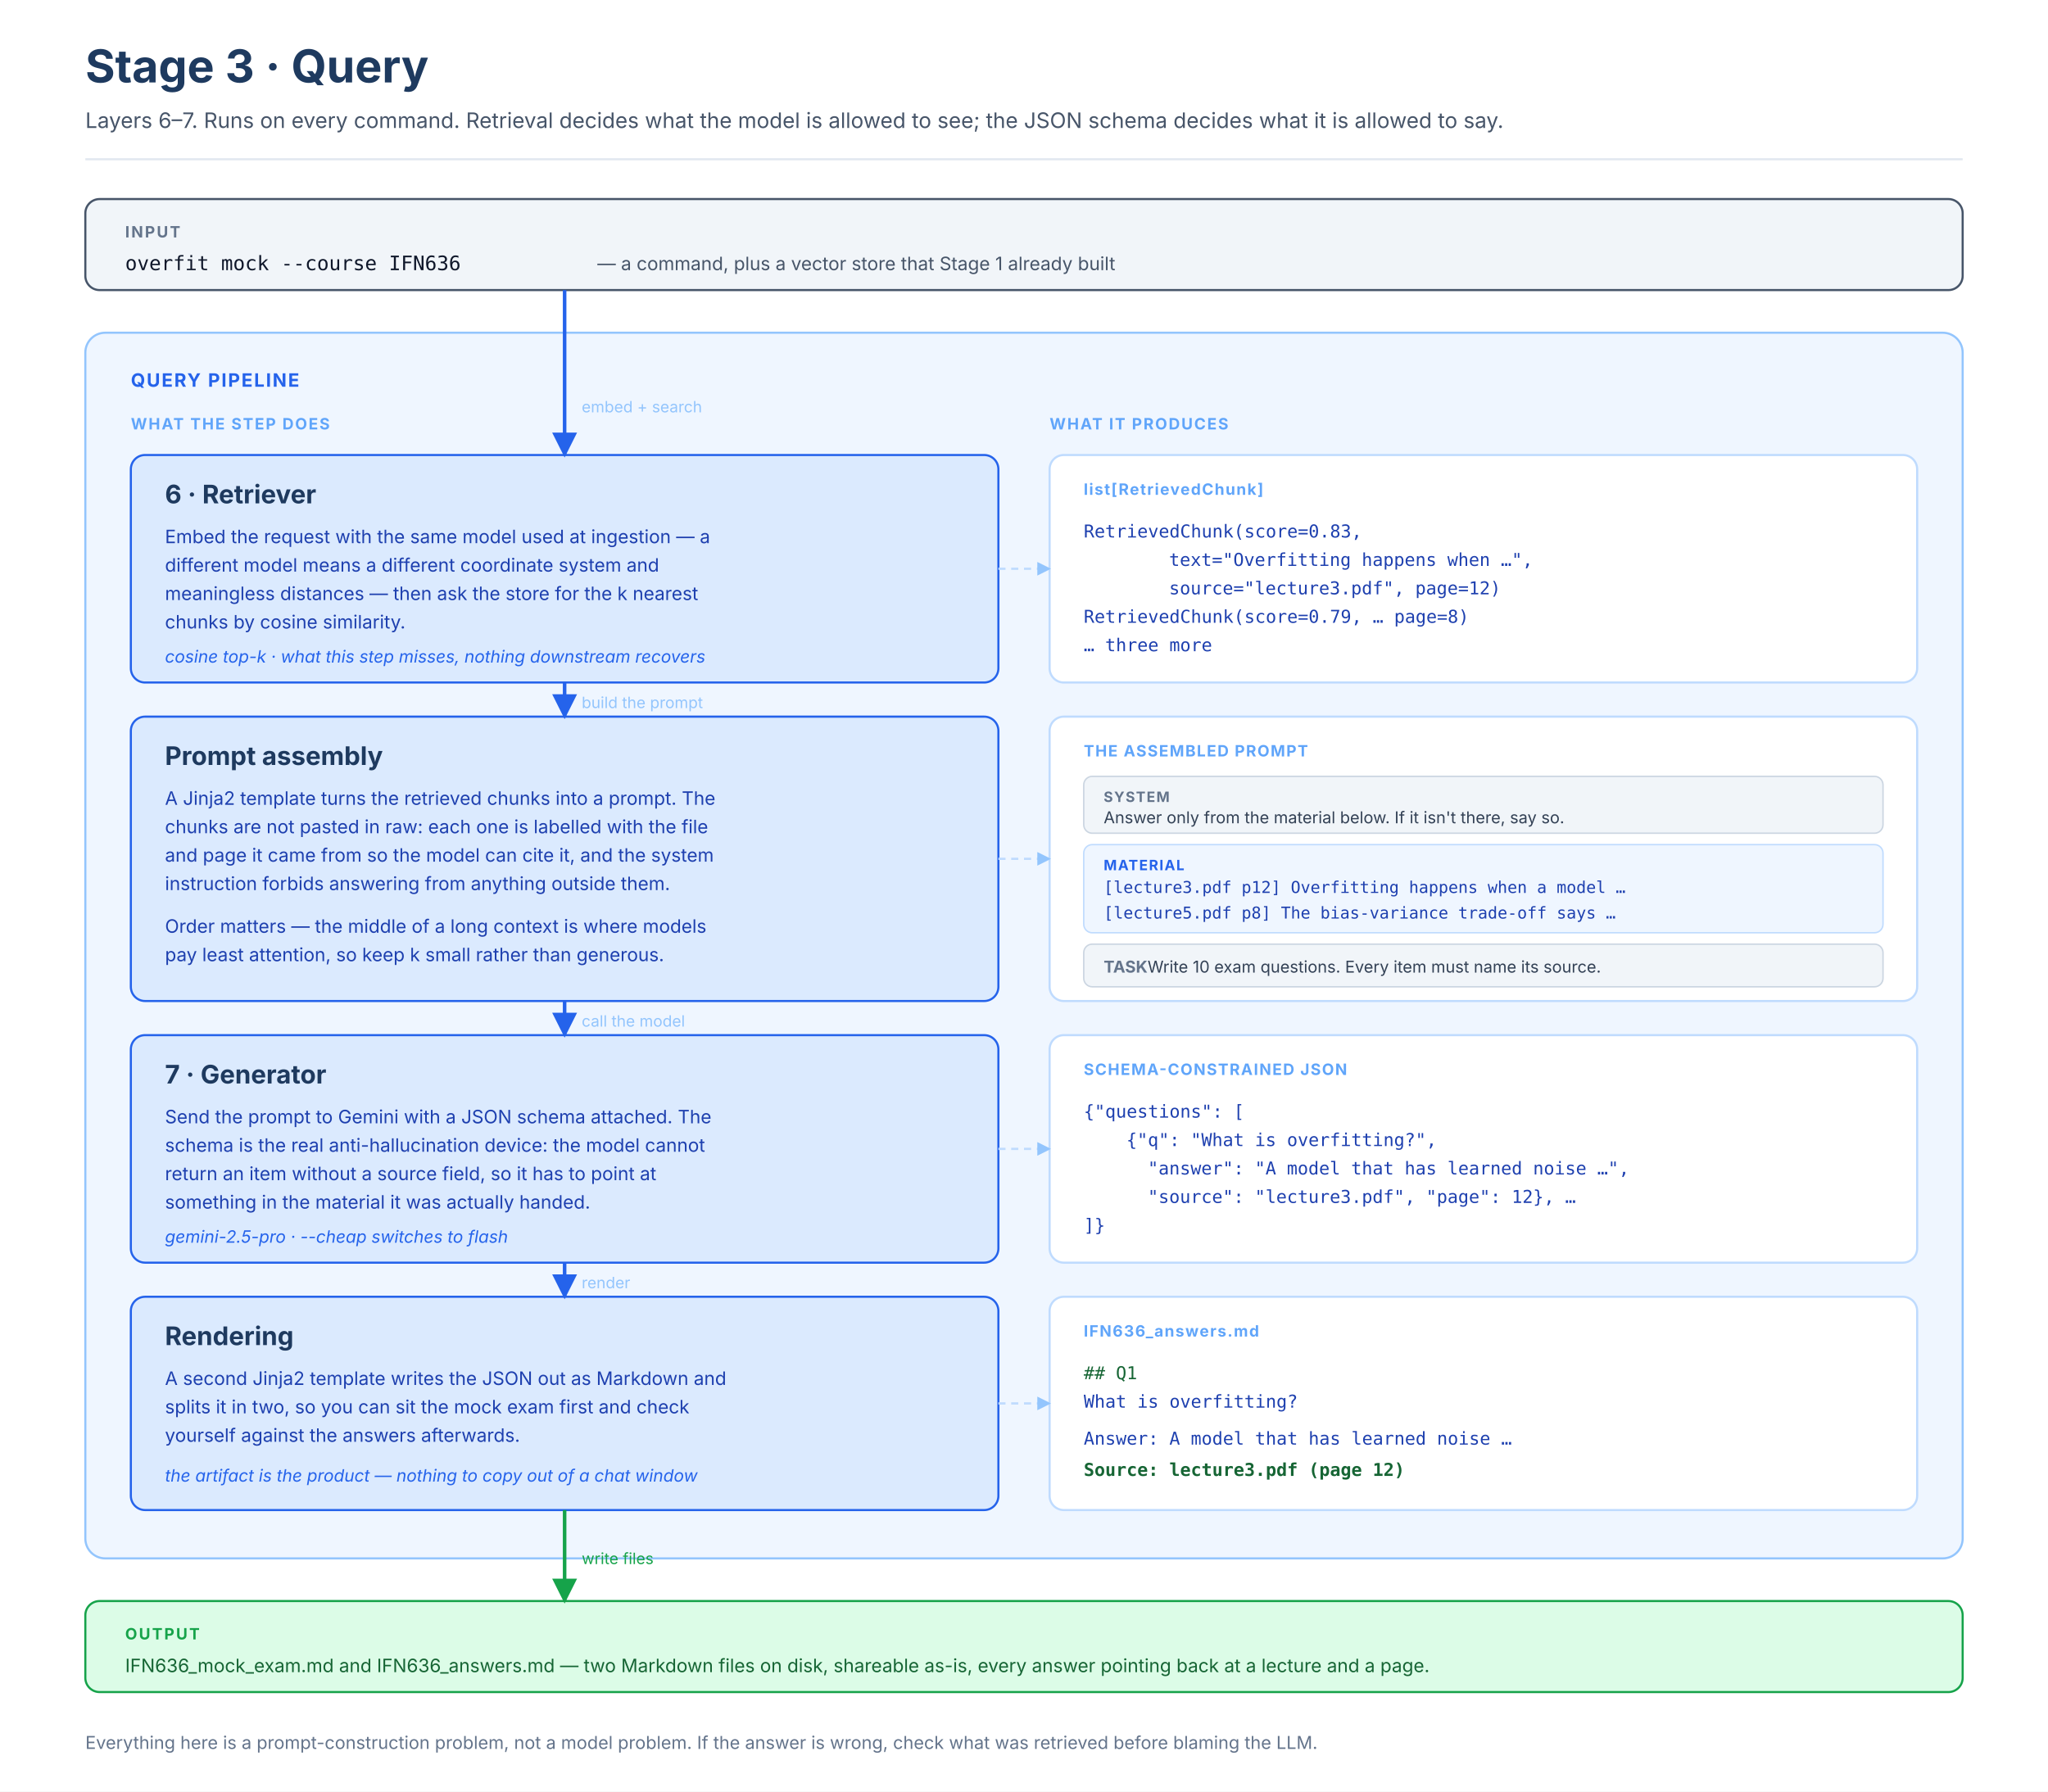
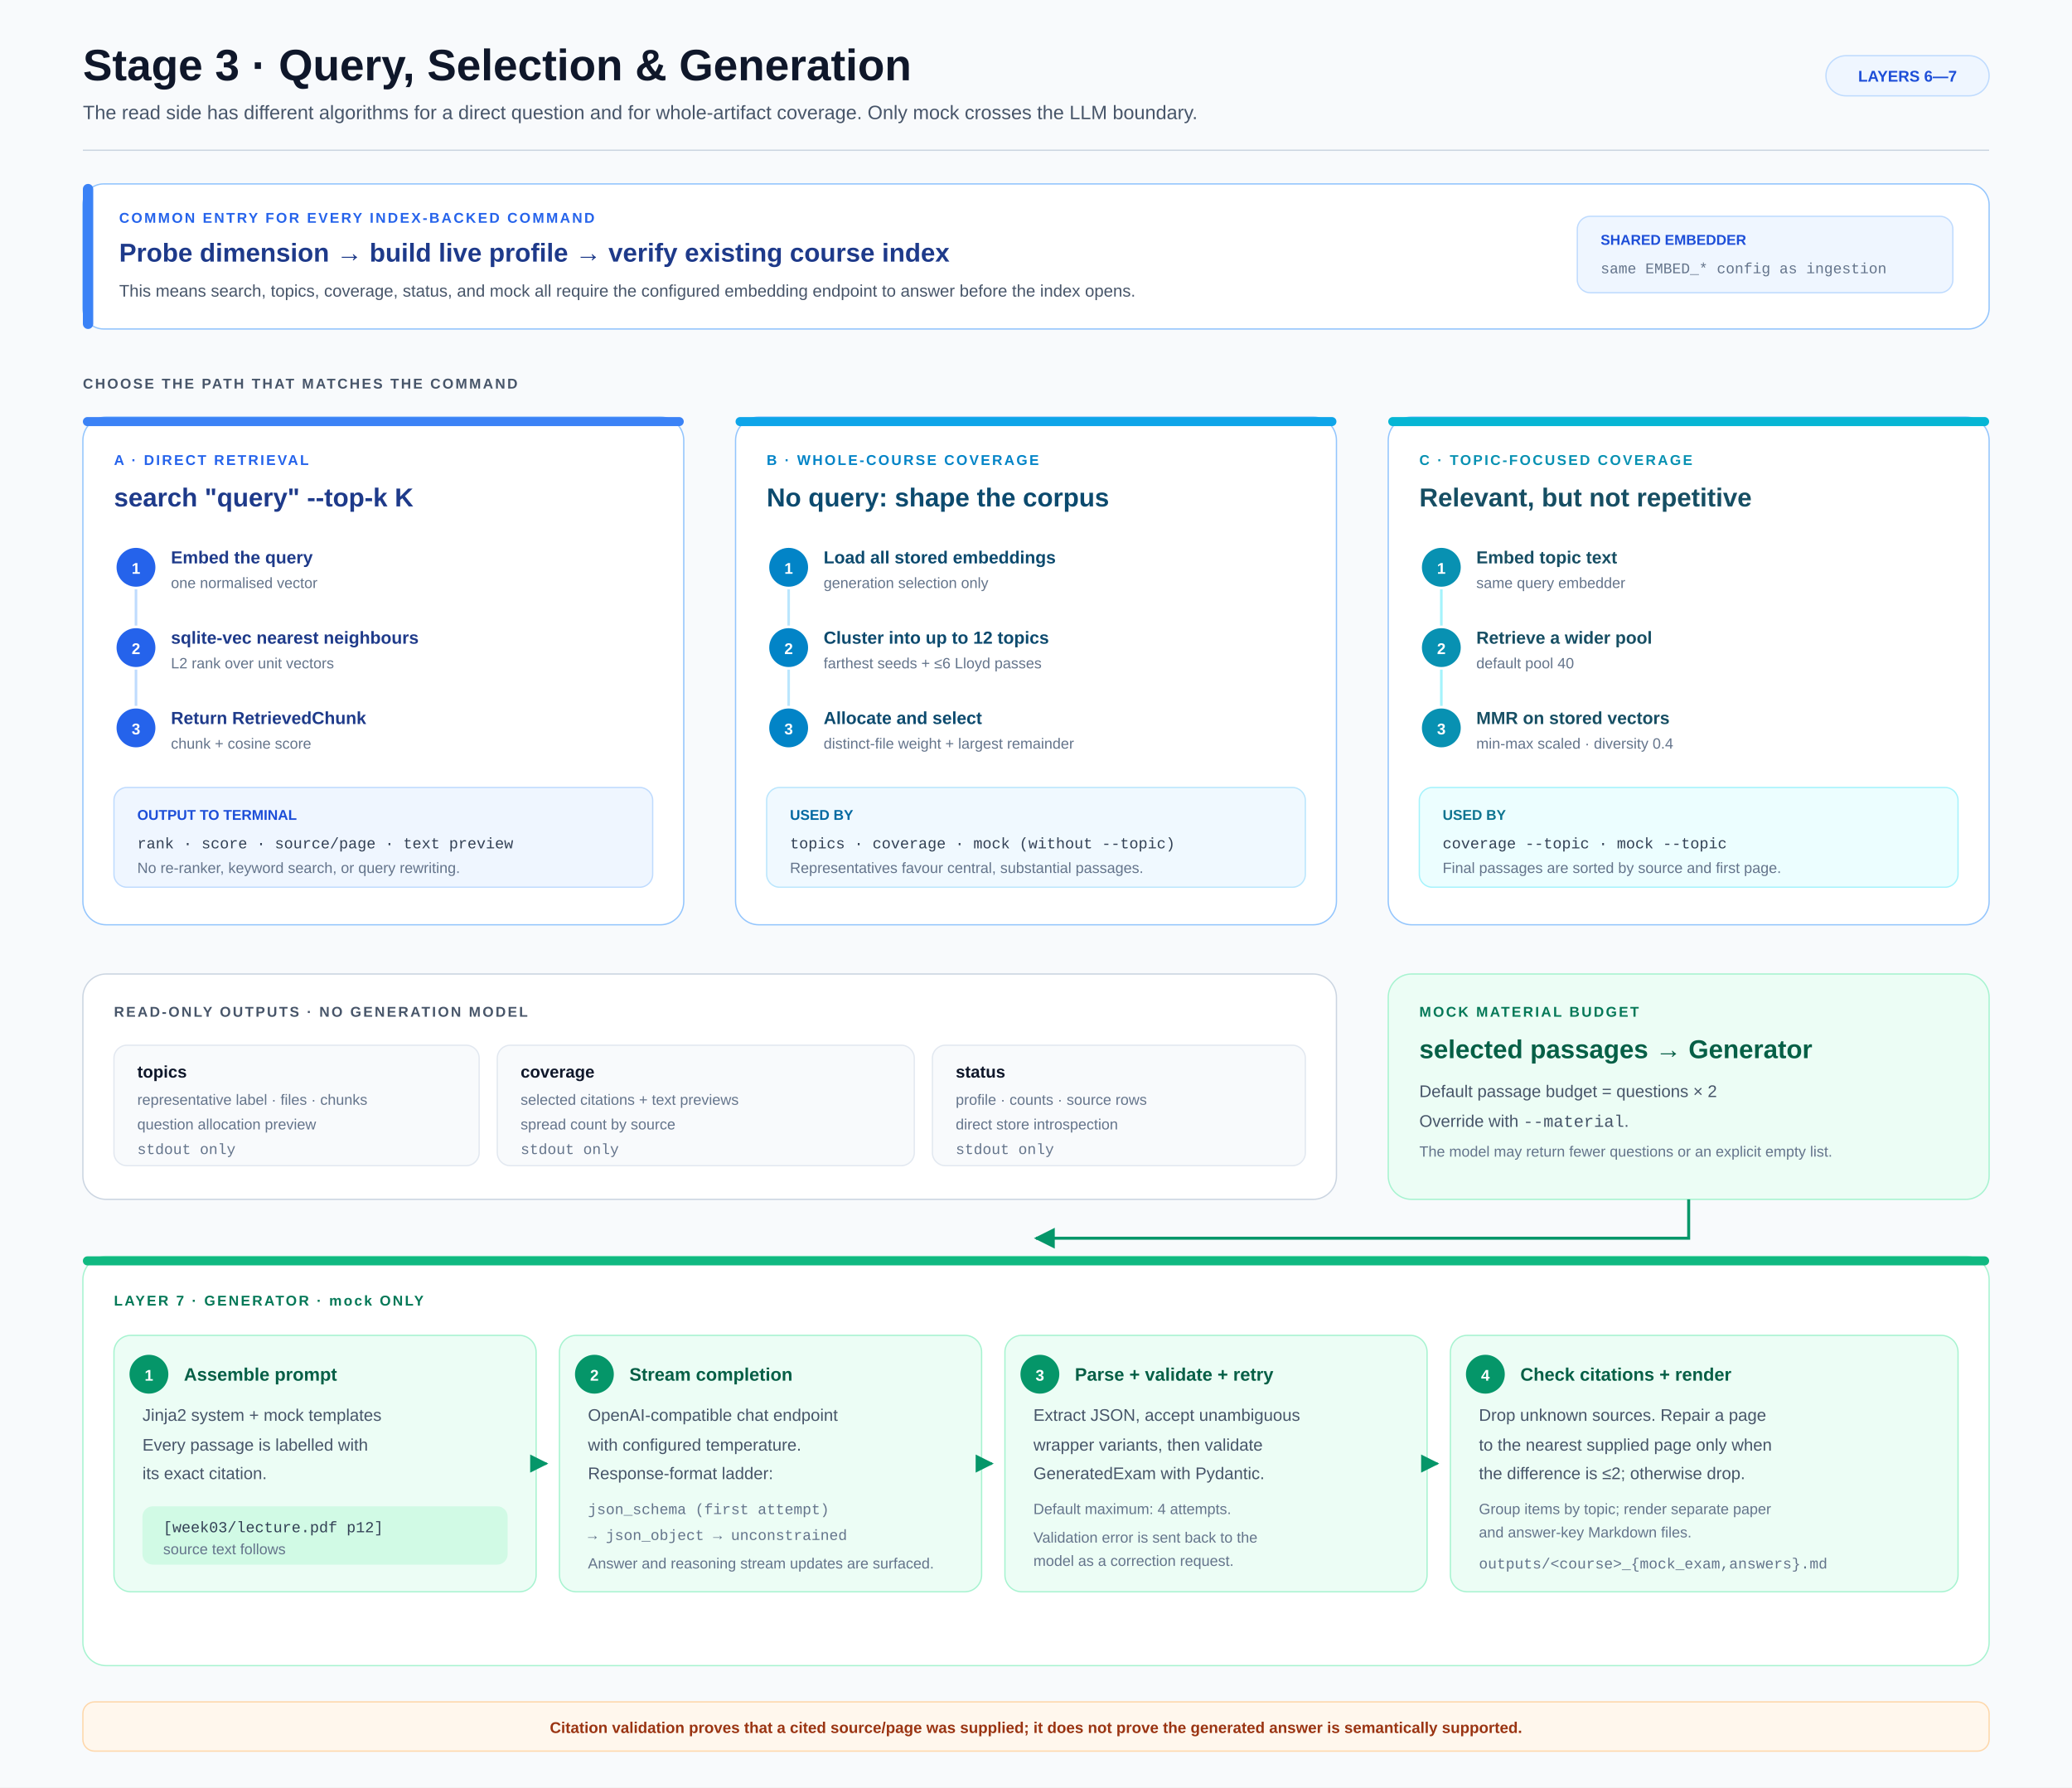
- <svg xmlns="http://www.w3.org/2000/svg" viewBox="0 0 1440 1260" width="1440" height="1260" font-family="Inter, Helvetica, Arial, sans-serif">
+ <svg xmlns="http://www.w3.org/2000/svg" viewBox="0 0 1600 1380" width="1600" height="1380">
  <defs>
-     <marker id="arrow" viewBox="0 0 10 10" refX="9" refY="5" markerWidth="7" markerHeight="7" orient="auto-start-reverse">
-       <path d="M 0 0 L 10 5 L 0 10 z" fill="#2563EB" />
+     <filter id="shadow" x="-10%" y="-10%" width="120%" height="125%">
+       <feDropShadow dx="0" dy="3" stdDeviation="5" flood-color="#0F172A" flood-opacity="0.08" />
+     </filter>
+     <marker id="arrow-blue" viewBox="0 0 10 10" refX="9" refY="5" markerWidth="7" markerHeight="7" orient="auto">
+       <path d="M0 0L10 5L0 10Z" fill="#2563EB" />
    </marker>
-     <marker id="arrow-green" viewBox="0 0 10 10" refX="9" refY="5" markerWidth="7" markerHeight="7" orient="auto-start-reverse">
-       <path d="M 0 0 L 10 5 L 0 10 z" fill="#16A34A" />
+     <marker id="arrow-slate" viewBox="0 0 10 10" refX="9" refY="5" markerWidth="7" markerHeight="7" orient="auto">
+       <path d="M0 0L10 5L0 10Z" fill="#64748B" />
    </marker>
-     <marker id="arrow-slate" viewBox="0 0 10 10" refX="9" refY="5" markerWidth="6" markerHeight="6" orient="auto-start-reverse">
-       <path d="M 0 0 L 10 5 L 0 10 z" fill="#93C5FD" />
+     <marker id="arrow-green" viewBox="0 0 10 10" refX="9" refY="5" markerWidth="7" markerHeight="7" orient="auto">
+       <path d="M0 0L10 5L0 10Z" fill="#059669" />
    </marker>
+     <style>
+       .sans{font-family:-apple-system,BlinkMacSystemFont,"Segoe UI",Arial,sans-serif}.mono{font-family:"SFMono-Regular",Consolas,"Liberation Mono",monospace}
+       .h1{font-size:34px;font-weight:750;fill:#0F172A}.sub{font-size:15px;fill:#475569}.eyebrow{font-size:11px;font-weight:750;letter-spacing:1.45px}.title{font-size:20px;font-weight:750}.body{font-size:13px;fill:#475569}.small{font-size:11.5px;fill:#64748B}.code{font-size:11.8px;fill:#334155}.step{font-size:12px;font-weight:750;fill:#FFFFFF}
+     </style>
  </defs>
-   <rect id="canvas-background" x="0" y="0" width="1440" height="1260" fill="#FFFFFF" />
-   <g id="header">
-     <text x="60" y="58" font-size="32" font-weight="700" fill="#1E3A5F">Stage 3 · Query</text>
-     <text x="60" y="90" font-size="15" fill="#475569">Layers 6–7. Runs on every command. Retrieval decides what the model is allowed to see; the JSON schema decides what it is allowed to say.</text>
-     <line x1="60" y1="112" x2="1380" y2="112" stroke="#E2E8F0" stroke-width="1.5" />
-   </g>
-   <g id="input-bar">
-     <rect x="60" y="140" width="1320" height="64" rx="10" fill="#F1F5F9" stroke="#475569" stroke-width="1.5" />
-     <text x="88" y="167" font-size="11" font-weight="700" letter-spacing="1.2" fill="#64748B">INPUT</text>
-     <text x="88" y="190" font-size="14" font-family="monospace" fill="#0F172A">overfit mock --course IFN636</text>
-     <text x="420" y="190" font-size="13" fill="#475569">— a command, plus a vector store that Stage 1 already built</text>
-   </g>
-   <g id="panel-query">
-     <rect x="60" y="234" width="1320" height="862" rx="14" fill="#EFF6FF" stroke="#93C5FD" stroke-width="1.5" />
-     <text x="92" y="272" font-size="13" font-weight="700" letter-spacing="1" fill="#2563EB">QUERY PIPELINE</text>
-     <text x="92" y="302" font-size="11" font-weight="700" letter-spacing="1" fill="#60A5FA">WHAT THE STEP DOES</text>
-     <text x="738" y="302" font-size="11" font-weight="700" letter-spacing="1" fill="#60A5FA">WHAT IT PRODUCES</text>
-   </g>
-   <g id="layer-6-retriever">
-     <rect x="92" y="320" width="610" height="160" rx="10" fill="#DBEAFE" stroke="#2563EB" stroke-width="1.5" />
-     <text x="116" y="354" font-size="18" font-weight="700" fill="#1E3A5F">6 · Retriever</text>
-     <text x="116" y="382" font-size="13" fill="#1E40AF">Embed the request with the same model used at ingestion — a</text>
-     <text x="116" y="402" font-size="13" fill="#1E40AF">different model means a different coordinate system and</text>
-     <text x="116" y="422" font-size="13" fill="#1E40AF">meaningless distances — then ask the store for the k nearest</text>
-     <text x="116" y="442" font-size="13" fill="#1E40AF">chunks by cosine similarity.</text>
-     <text x="116" y="466" font-size="12" font-style="italic" fill="#2563EB">cosine top-k · what this step misses, nothing downstream recovers</text>
-   </g>
-   <g id="artifact-retrieved-chunks">
-     <rect x="738" y="320" width="610" height="160" rx="10" fill="#FFFFFF" stroke="#BFDBFE" stroke-width="1.5" />
-     <text x="762" y="348" font-size="11" font-weight="700" letter-spacing="0.8" fill="#60A5FA">list[RetrievedChunk]</text>
-     <text x="762" y="378" font-size="12.5" font-family="monospace" fill="#1E40AF">RetrievedChunk(score=0.83,</text>
-     <text x="822" y="398" font-size="12.5" font-family="monospace" fill="#1E40AF">text="Overfitting happens when …",</text>
-     <text x="822" y="418" font-size="12.5" font-family="monospace" fill="#1E40AF">source="lecture3.pdf", page=12)</text>
-     <text x="762" y="438" font-size="12.5" font-family="monospace" fill="#1E40AF">RetrievedChunk(score=0.79, … page=8)</text>
-     <text x="762" y="458" font-size="12.5" font-family="monospace" fill="#1E40AF">… three more</text>
-   </g>
-   <g id="step-prompt-assembly">
-     <rect x="92" y="504" width="610" height="200" rx="10" fill="#DBEAFE" stroke="#2563EB" stroke-width="1.5" />
-     <text x="116" y="538" font-size="18" font-weight="700" fill="#1E3A5F">Prompt assembly</text>
-     <text x="116" y="566" font-size="13" fill="#1E40AF">A Jinja2 template turns the retrieved chunks into a prompt. The</text>
-     <text x="116" y="586" font-size="13" fill="#1E40AF">chunks are not pasted in raw: each one is labelled with the file</text>
-     <text x="116" y="606" font-size="13" fill="#1E40AF">and page it came from so the model can cite it, and the system</text>
-     <text x="116" y="626" font-size="13" fill="#1E40AF">instruction forbids answering from anything outside them.</text>
-     <text x="116" y="656" font-size="13" fill="#1E40AF">Order matters — the middle of a long context is where models</text>
-     <text x="116" y="676" font-size="13" fill="#1E40AF">pay least attention, so keep k small rather than generous.</text>
-   </g>
-   <g id="artifact-prompt-anatomy">
-     <rect x="738" y="504" width="610" height="200" rx="10" fill="#FFFFFF" stroke="#BFDBFE" stroke-width="1.5" />
-     <text x="762" y="532" font-size="11" font-weight="700" letter-spacing="0.8" fill="#60A5FA">THE ASSEMBLED PROMPT</text>
-     <rect x="762" y="546" width="562" height="40" rx="6" fill="#F1F5F9" stroke="#CBD5E1" stroke-width="1" />
-     <text x="776" y="564" font-size="10" font-weight="700" letter-spacing="0.8" fill="#64748B">SYSTEM</text>
-     <text x="776" y="579" font-size="11.5" fill="#334155">Answer only from the material below. If it isn't there, say so.</text>
-     <rect x="762" y="594" width="562" height="62" rx="6" fill="#EFF6FF" stroke="#BFDBFE" stroke-width="1" />
-     <text x="776" y="612" font-size="10" font-weight="700" letter-spacing="0.8" fill="#2563EB">MATERIAL</text>
-     <text x="776" y="628" font-size="11.5" font-family="monospace" fill="#1E40AF">[lecture3.pdf p12] Overfitting happens when a model …</text>
-     <text x="776" y="646" font-size="11.5" font-family="monospace" fill="#1E40AF">[lecture5.pdf  p8] The bias-variance trade-off says …</text>
-     <rect x="762" y="664" width="562" height="30" rx="6" fill="#F1F5F9" stroke="#CBD5E1" stroke-width="1" />
-     <text x="776" y="684" font-size="11.5" fill="#334155">
-       <tspan font-weight="700" fill="#64748B">TASK  </tspan>Write 10 exam questions. Every item must name its source.</text>
-   </g>
-   <g id="layer-7-generator">
-     <rect x="92" y="728" width="610" height="160" rx="10" fill="#DBEAFE" stroke="#2563EB" stroke-width="1.5" />
-     <text x="116" y="762" font-size="18" font-weight="700" fill="#1E3A5F">7 · Generator</text>
-     <text x="116" y="790" font-size="13" fill="#1E40AF">Send the prompt to Gemini with a JSON schema attached. The</text>
-     <text x="116" y="810" font-size="13" fill="#1E40AF">schema is the real anti-hallucination device: the model cannot</text>
-     <text x="116" y="830" font-size="13" fill="#1E40AF">return an item without a source field, so it has to point at</text>
-     <text x="116" y="850" font-size="13" fill="#1E40AF">something in the material it was actually handed.</text>
-     <text x="116" y="874" font-size="12" font-style="italic" fill="#2563EB">gemini-2.5-pro · --cheap switches to flash</text>
-   </g>
-   <g id="artifact-json">
-     <rect x="738" y="728" width="610" height="160" rx="10" fill="#FFFFFF" stroke="#BFDBFE" stroke-width="1.5" />
-     <text x="762" y="756" font-size="11" font-weight="700" letter-spacing="0.8" fill="#60A5FA">SCHEMA-CONSTRAINED JSON</text>
-     <text x="762" y="786" font-size="12.5" font-family="monospace" fill="#1E40AF">{"questions": [</text>
-     <text x="792" y="806" font-size="12.5" font-family="monospace" fill="#1E40AF">{"q": "What is overfitting?",</text>
-     <text x="807" y="826" font-size="12.5" font-family="monospace" fill="#1E40AF">"answer": "A model that has learned noise …",</text>
-     <text x="807" y="846" font-size="12.5" font-family="monospace" fill="#1E40AF">"source": "lecture3.pdf", "page": 12}, …</text>
-     <text x="762" y="866" font-size="12.5" font-family="monospace" fill="#1E40AF">]}</text>
-   </g>
-   <g id="step-rendering">
-     <rect x="92" y="912" width="610" height="150" rx="10" fill="#DBEAFE" stroke="#2563EB" stroke-width="1.5" />
-     <text x="116" y="946" font-size="18" font-weight="700" fill="#1E3A5F">Rendering</text>
-     <text x="116" y="974" font-size="13" fill="#1E40AF">A second Jinja2 template writes the JSON out as Markdown and</text>
-     <text x="116" y="994" font-size="13" fill="#1E40AF">splits it in two, so you can sit the mock exam first and check</text>
-     <text x="116" y="1014" font-size="13" fill="#1E40AF">yourself against the answers afterwards.</text>
-     <text x="116" y="1042" font-size="12" font-style="italic" fill="#2563EB">the artifact is the product — nothing to copy out of a chat window</text>
-   </g>
-   <g id="artifact-markdown">
-     <rect x="738" y="912" width="610" height="150" rx="10" fill="#FFFFFF" stroke="#BFDBFE" stroke-width="1.5" />
-     <text x="762" y="940" font-size="11" font-weight="700" letter-spacing="0.8" fill="#60A5FA">IFN636_answers.md</text>
-     <text x="762" y="970" font-size="12.5" font-family="monospace" fill="#166534">## Q1</text>
-     <text x="762" y="990" font-size="12.5" font-family="monospace" fill="#1E40AF">What is overfitting?</text>
-     <text x="762" y="1016" font-size="12.5" font-family="monospace" fill="#1E40AF">Answer: A model that has learned noise …</text>
-     <text x="762" y="1038" font-size="12.5" font-family="monospace" font-weight="700" fill="#166534">Source: lecture3.pdf (page 12)</text>
-   </g>
-   <g id="output-bar">
-     <rect x="60" y="1126" width="1320" height="64" rx="10" fill="#DCFCE7" stroke="#16A34A" stroke-width="1.5" />
-     <text x="88" y="1153" font-size="11" font-weight="700" letter-spacing="1.2" fill="#16A34A">OUTPUT</text>
-     <text x="88" y="1176" font-size="13" fill="#166534">IFN636_mock_exam.md and IFN636_answers.md — two Markdown files on disk, shareable as-is, every answer pointing back at a lecture and a page.</text>
-   </g>
-   <g id="flow" fill="none" stroke="#2563EB" stroke-width="2.5">
-     <path d="M397,204 V320" marker-end="url(#arrow)" />
-     <path d="M397,480 V504" marker-end="url(#arrow)" />
-     <path d="M397,704 V728" marker-end="url(#arrow)" />
-     <path d="M397,888 V912" marker-end="url(#arrow)" />
-     <path d="M397,1062 V1126" marker-end="url(#arrow-green)" stroke="#16A34A" />
-   </g>
-   <g id="flow-artifact-links" fill="none" stroke="#BFDBFE" stroke-width="1.6" stroke-dasharray="5 4">
-     <path d="M702,400 H738" marker-end="url(#arrow-slate)" />
-     <path d="M702,604 H738" marker-end="url(#arrow-slate)" />
-     <path d="M702,808 H738" marker-end="url(#arrow-slate)" />
-     <path d="M702,987 H738" marker-end="url(#arrow-slate)" />
-   </g>
-   <g id="annotations" font-size="11" fill="#93C5FD">
-     <text x="409" y="290">embed + search</text>
-     <text x="409" y="498">build the prompt</text>
-     <text x="409" y="722">call the model</text>
-     <text x="409" y="906">render</text>
-     <text x="409" y="1100" fill="#16A34A">write files</text>
-   </g>
-   <g id="footnote">
-     <text x="60" y="1230" font-size="12.5" fill="#64748B">Everything here is a prompt-construction problem, not a model problem. If the answer is wrong, check what was retrieved before blaming the LLM.</text>
+   <rect width="1600" height="1380" fill="#F8FAFC" />
+   <g id="header" class="sans">
+     <text x="64" y="62" class="h1">Stage 3 · Query, Selection &amp; Generation</text>
+     <text x="64" y="92" class="sub">The read side has different algorithms for a direct question and for whole-artifact coverage. Only mock crosses the LLM boundary.</text>
+     <rect x="1410" y="43" width="126" height="31" rx="15.5" fill="#EFF6FF" stroke="#BFDBFE" />
+     <text x="1473" y="63" text-anchor="middle" font-size="12" font-weight="700" fill="#1D4ED8">LAYERS 6—7</text>
+     <line x1="64" y1="116" x2="1536" y2="116" stroke="#CBD5E1" />
+   </g>
+   <g id="common-entry" class="sans">
+     <rect x="64" y="142" width="1472" height="112" rx="16" fill="#FFFFFF" stroke="#93C5FD" />
+     <rect x="64" y="142" width="8" height="112" rx="4" fill="#3B82F6" />
+     <text x="92" y="172" class="eyebrow" fill="#2563EB">COMMON ENTRY FOR EVERY INDEX-BACKED COMMAND</text>
+     <text x="92" y="202" class="title" fill="#1E3A8A">Probe dimension → build live profile → verify existing course index</text>
+     <text x="92" y="229" class="body">This means search, topics, coverage, status, and mock all require the configured embedding endpoint to answer before the index opens.</text>
+     <rect x="1218" y="167" width="290" height="59" rx="10" fill="#EFF6FF" stroke="#BFDBFE" />
+     <text x="1236" y="189" font-size="11" font-weight="750" fill="#1D4ED8">SHARED EMBEDDER</text>
+     <text x="1236" y="211" class="small mono">same EMBED_* config as ingestion</text>
+   </g>
+   <g id="selection-paths" class="sans">
+     <text x="64" y="300" class="eyebrow" fill="#475569">CHOOSE THE PATH THAT MATCHES THE COMMAND</text>
+     <g id="direct-search">
+       <rect x="64" y="322" width="464" height="392" rx="18" fill="#FFFFFF" stroke="#93C5FD" />
+       <rect x="64" y="322" width="464" height="7" rx="3.5" fill="#3B82F6" />
+       <text x="88" y="359" class="eyebrow" fill="#2563EB">A · DIRECT RETRIEVAL</text>
+       <text x="88" y="391" class="title" fill="#1E3A8A">search "query" --top-k K</text>
+       <g>
+         <circle cx="105" cy="438" r="15" fill="#2563EB" />
+         <text x="105" y="443" text-anchor="middle" class="step">1</text>
+         <text x="132" y="435" font-size="13.5" font-weight="700" fill="#1E3A8A">Embed the query</text>
+         <text x="132" y="454" class="small">one normalised vector</text>
+         <line x1="105" y1="455" x2="105" y2="483" stroke="#BFDBFE" stroke-width="2" />
+         <circle cx="105" cy="500" r="15" fill="#2563EB" />
+         <text x="105" y="505" text-anchor="middle" class="step">2</text>
+         <text x="132" y="497" font-size="13.5" font-weight="700" fill="#1E3A8A">sqlite-vec nearest neighbours</text>
+         <text x="132" y="516" class="small">L2 rank over unit vectors</text>
+         <line x1="105" y1="517" x2="105" y2="545" stroke="#BFDBFE" stroke-width="2" />
+         <circle cx="105" cy="562" r="15" fill="#2563EB" />
+         <text x="105" y="567" text-anchor="middle" class="step">3</text>
+         <text x="132" y="559" font-size="13.5" font-weight="700" fill="#1E3A8A">Return RetrievedChunk</text>
+         <text x="132" y="578" class="small">chunk + cosine score</text>
+       </g>
+       <rect x="88" y="608" width="416" height="77" rx="10" fill="#EFF6FF" stroke="#BFDBFE" />
+       <text x="106" y="633" font-size="11" font-weight="750" fill="#1D4ED8">OUTPUT TO TERMINAL</text>
+       <text x="106" y="655" class="code mono">rank · score · source/page · text preview</text>
+       <text x="106" y="674" class="small">No re-ranker, keyword search, or query rewriting.</text>
+     </g>
+     <g id="course-coverage">
+       <rect x="568" y="322" width="464" height="392" rx="18" fill="#FFFFFF" stroke="#93C5FD" />
+       <rect x="568" y="322" width="464" height="7" rx="3.5" fill="#0EA5E9" />
+       <text x="592" y="359" class="eyebrow" fill="#0284C7">B · WHOLE-COURSE COVERAGE</text>
+       <text x="592" y="391" class="title" fill="#0C4A6E">No query: shape the corpus</text>
+       <g>
+         <circle cx="609" cy="438" r="15" fill="#0284C7" />
+         <text x="609" y="443" text-anchor="middle" class="step">1</text>
+         <text x="636" y="435" font-size="13.5" font-weight="700" fill="#0C4A6E">Load all stored embeddings</text>
+         <text x="636" y="454" class="small">generation selection only</text>
+         <line x1="609" y1="455" x2="609" y2="483" stroke="#BAE6FD" stroke-width="2" />
+         <circle cx="609" cy="500" r="15" fill="#0284C7" />
+         <text x="609" y="505" text-anchor="middle" class="step">2</text>
+         <text x="636" y="497" font-size="13.5" font-weight="700" fill="#0C4A6E">Cluster into up to 12 topics</text>
+         <text x="636" y="516" class="small">farthest seeds + ≤6 Lloyd passes</text>
+         <line x1="609" y1="517" x2="609" y2="545" stroke="#BAE6FD" stroke-width="2" />
+         <circle cx="609" cy="562" r="15" fill="#0284C7" />
+         <text x="609" y="567" text-anchor="middle" class="step">3</text>
+         <text x="636" y="559" font-size="13.5" font-weight="700" fill="#0C4A6E">Allocate and select</text>
+         <text x="636" y="578" class="small">distinct-file weight + largest remainder</text>
+       </g>
+       <rect x="592" y="608" width="416" height="77" rx="10" fill="#F0F9FF" stroke="#BAE6FD" />
+       <text x="610" y="633" font-size="11" font-weight="750" fill="#0369A1">USED BY</text>
+       <text x="610" y="655" class="code mono">topics · coverage · mock (without --topic)</text>
+       <text x="610" y="674" class="small">Representatives favour central, substantial passages.</text>
+     </g>
+     <g id="topic-selection">
+       <rect x="1072" y="322" width="464" height="392" rx="18" fill="#FFFFFF" stroke="#93C5FD" />
+       <rect x="1072" y="322" width="464" height="7" rx="3.5" fill="#06B6D4" />
+       <text x="1096" y="359" class="eyebrow" fill="#0891B2">C · TOPIC-FOCUSED COVERAGE</text>
+       <text x="1096" y="391" class="title" fill="#164E63">Relevant, but not repetitive</text>
+       <g>
+         <circle cx="1113" cy="438" r="15" fill="#0891B2" />
+         <text x="1113" y="443" text-anchor="middle" class="step">1</text>
+         <text x="1140" y="435" font-size="13.5" font-weight="700" fill="#164E63">Embed topic text</text>
+         <text x="1140" y="454" class="small">same query embedder</text>
+         <line x1="1113" y1="455" x2="1113" y2="483" stroke="#A5F3FC" stroke-width="2" />
+         <circle cx="1113" cy="500" r="15" fill="#0891B2" />
+         <text x="1113" y="505" text-anchor="middle" class="step">2</text>
+         <text x="1140" y="497" font-size="13.5" font-weight="700" fill="#164E63">Retrieve a wider pool</text>
+         <text x="1140" y="516" class="small">default pool 40</text>
+         <line x1="1113" y1="517" x2="1113" y2="545" stroke="#A5F3FC" stroke-width="2" />
+         <circle cx="1113" cy="562" r="15" fill="#0891B2" />
+         <text x="1113" y="567" text-anchor="middle" class="step">3</text>
+         <text x="1140" y="559" font-size="13.5" font-weight="700" fill="#164E63">MMR on stored vectors</text>
+         <text x="1140" y="578" class="small">min-max scaled · diversity 0.4</text>
+       </g>
+       <rect x="1096" y="608" width="416" height="77" rx="10" fill="#ECFEFF" stroke="#A5F3FC" />
+       <text x="1114" y="633" font-size="11" font-weight="750" fill="#0E7490">USED BY</text>
+       <text x="1114" y="655" class="code mono">coverage --topic · mock --topic</text>
+       <text x="1114" y="674" class="small">Final passages are sorted by source and first page.</text>
+     </g>
+   </g>
+   <g id="non-generating-outputs" class="sans">
+     <rect x="64" y="752" width="968" height="174" rx="18" fill="#FFFFFF" stroke="#CBD5E1" />
+     <text x="88" y="785" class="eyebrow" fill="#475569">READ-ONLY OUTPUTS · NO GENERATION MODEL</text>
+     <g>
+       <rect x="88" y="807" width="282" height="93" rx="10" fill="#F8FAFC" stroke="#E2E8F0" />
+       <text x="106" y="832" font-size="13" font-weight="700" fill="#0F172A">topics</text>
+       <text x="106" y="853" class="small">representative label · files · chunks</text>
+       <text x="106" y="872" class="small">question allocation preview</text>
+       <text x="106" y="891" class="small mono">stdout only</text>
+       <rect x="384" y="807" width="322" height="93" rx="10" fill="#F8FAFC" stroke="#E2E8F0" />
+       <text x="402" y="832" font-size="13" font-weight="700" fill="#0F172A">coverage</text>
+       <text x="402" y="853" class="small">selected citations + text previews</text>
+       <text x="402" y="872" class="small">spread count by source</text>
+       <text x="402" y="891" class="small mono">stdout only</text>
+       <rect x="720" y="807" width="288" height="93" rx="10" fill="#F8FAFC" stroke="#E2E8F0" />
+       <text x="738" y="832" font-size="13" font-weight="700" fill="#0F172A">status</text>
+       <text x="738" y="853" class="small">profile · counts · source rows</text>
+       <text x="738" y="872" class="small">direct store introspection</text>
+       <text x="738" y="891" class="small mono">stdout only</text>
+     </g>
+   </g>
+   <g id="mock-entry" class="sans">
+     <rect x="1072" y="752" width="464" height="174" rx="18" fill="#ECFDF5" stroke="#A7F3D0" />
+     <text x="1096" y="785" class="eyebrow" fill="#047857">MOCK MATERIAL BUDGET</text>
+     <text x="1096" y="817" class="title" fill="#065F46">selected passages → Generator</text>
+     <text x="1096" y="847" class="body">Default passage budget = questions × 2</text>
+     <text x="1096" y="870" class="body">Override with <tspan class="mono">--material</tspan>.</text>
+     <text x="1096" y="893" class="small">The model may return fewer questions or an explicit empty list.</text>
+   </g>
+   <path d="M1304 926V956H800" fill="none" stroke="#059669" stroke-width="2.3" marker-end="url(#arrow-green)" />
+   <g id="generator" class="sans">
+     <rect x="64" y="970" width="1472" height="316" rx="18" fill="#FFFFFF" stroke="#A7F3D0" />
+     <rect x="64" y="970" width="1472" height="7" rx="3.5" fill="#10B981" />
+     <text x="88" y="1008" class="eyebrow" fill="#047857">LAYER 7 · GENERATOR · mock ONLY</text>
+     <g>
+       <rect x="88" y="1031" width="326" height="198" rx="13" fill="#ECFDF5" stroke="#A7F3D0" />
+       <circle cx="115" cy="1061" r="15" fill="#059669" />
+       <text x="115" y="1066" text-anchor="middle" class="step">1</text>
+       <text x="142" y="1066" font-size="14" font-weight="750" fill="#065F46">Assemble prompt</text>
+       <text x="110" y="1097" class="body">Jinja2 system + mock templates</text>
+       <text x="110" y="1120" class="body">Every passage is labelled with</text>
+       <text x="110" y="1142" class="body">its exact citation.</text>
+       <rect x="110" y="1163" width="282" height="45" rx="8" fill="#D1FAE5" />
+       <text x="126" y="1183" class="code mono">[week03/lecture.pdf p12]</text>
+       <text x="126" y="1200" class="small">source text follows</text>
+       <rect x="432" y="1031" width="326" height="198" rx="13" fill="#ECFDF5" stroke="#A7F3D0" />
+       <circle cx="459" cy="1061" r="15" fill="#059669" />
+       <text x="459" y="1066" text-anchor="middle" class="step">2</text>
+       <text x="486" y="1066" font-size="14" font-weight="750" fill="#065F46">Stream completion</text>
+       <text x="454" y="1097" class="body">OpenAI-compatible chat endpoint</text>
+       <text x="454" y="1120" class="body">with configured temperature.</text>
+       <text x="454" y="1142" class="body">Response-format ladder:</text>
+       <text x="454" y="1169" class="small mono">json_schema (first attempt)</text>
+       <text x="454" y="1189" class="small mono">→ json_object → unconstrained</text>
+       <text x="454" y="1211" class="small">Answer and reasoning stream updates are surfaced.</text>
+       <rect x="776" y="1031" width="326" height="198" rx="13" fill="#ECFDF5" stroke="#A7F3D0" />
+       <circle cx="803" cy="1061" r="15" fill="#059669" />
+       <text x="803" y="1066" text-anchor="middle" class="step">3</text>
+       <text x="830" y="1066" font-size="14" font-weight="750" fill="#065F46">Parse + validate + retry</text>
+       <text x="798" y="1097" class="body">Extract JSON, accept unambiguous</text>
+       <text x="798" y="1120" class="body">wrapper variants, then validate</text>
+       <text x="798" y="1142" class="body">GeneratedExam with Pydantic.</text>
+       <text x="798" y="1169" class="small">Default maximum: 4 attempts.</text>
+       <text x="798" y="1191" class="small">Validation error is sent back to the</text>
+       <text x="798" y="1209" class="small">model as a correction request.</text>
+       <rect x="1120" y="1031" width="392" height="198" rx="13" fill="#ECFDF5" stroke="#A7F3D0" />
+       <circle cx="1147" cy="1061" r="15" fill="#059669" />
+       <text x="1147" y="1066" text-anchor="middle" class="step">4</text>
+       <text x="1174" y="1066" font-size="14" font-weight="750" fill="#065F46">Check citations + render</text>
+       <text x="1142" y="1097" class="body">Drop unknown sources. Repair a page</text>
+       <text x="1142" y="1120" class="body">to the nearest supplied page only when</text>
+       <text x="1142" y="1142" class="body">the difference is ≤2; otherwise drop.</text>
+       <text x="1142" y="1169" class="small">Group items by topic; render separate paper</text>
+       <text x="1142" y="1187" class="small">and answer-key Markdown files.</text>
+       <text x="1142" y="1211" class="small mono">outputs/&lt;course&gt;_{mock_exam,answers}.md</text>
+     </g>
+     <path d="M414 1130H422" stroke="#059669" stroke-width="2" marker-end="url(#arrow-green)" />
+     <path d="M758 1130H766" stroke="#059669" stroke-width="2" marker-end="url(#arrow-green)" />
+     <path d="M1102 1130H1110" stroke="#059669" stroke-width="2" marker-end="url(#arrow-green)" />
+   </g>
+   <g id="truth-boundary" class="sans">
+     <rect x="64" y="1314" width="1472" height="38" rx="9" fill="#FFF7ED" stroke="#FED7AA" />
+     <text x="800" y="1338" text-anchor="middle" font-size="12" font-weight="700" fill="#9A3412">Citation validation proves that a cited source/page was supplied; it does not prove the generated answer is semantically supported.</text>
  </g>
</svg>
